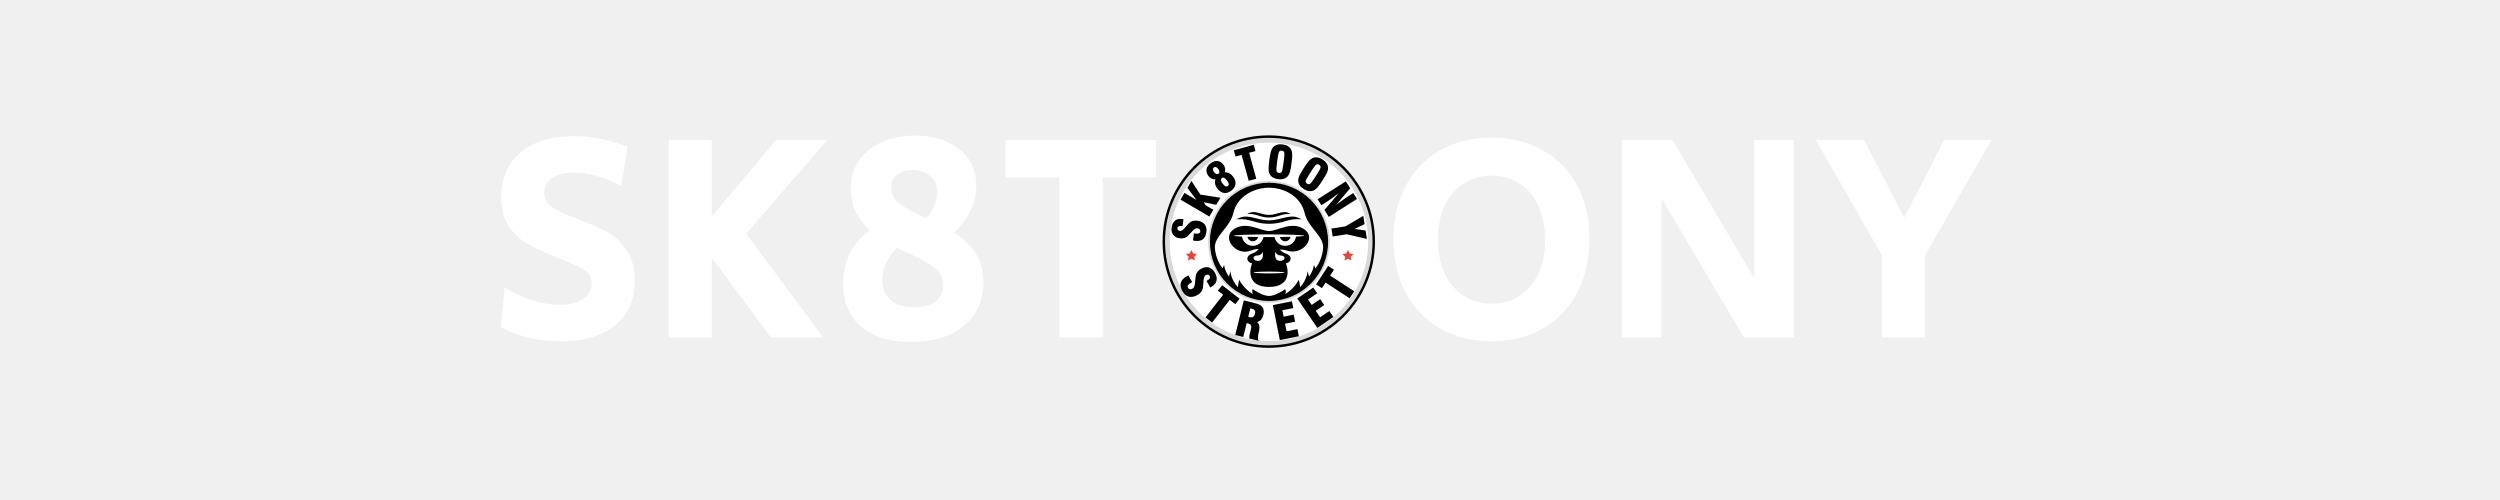
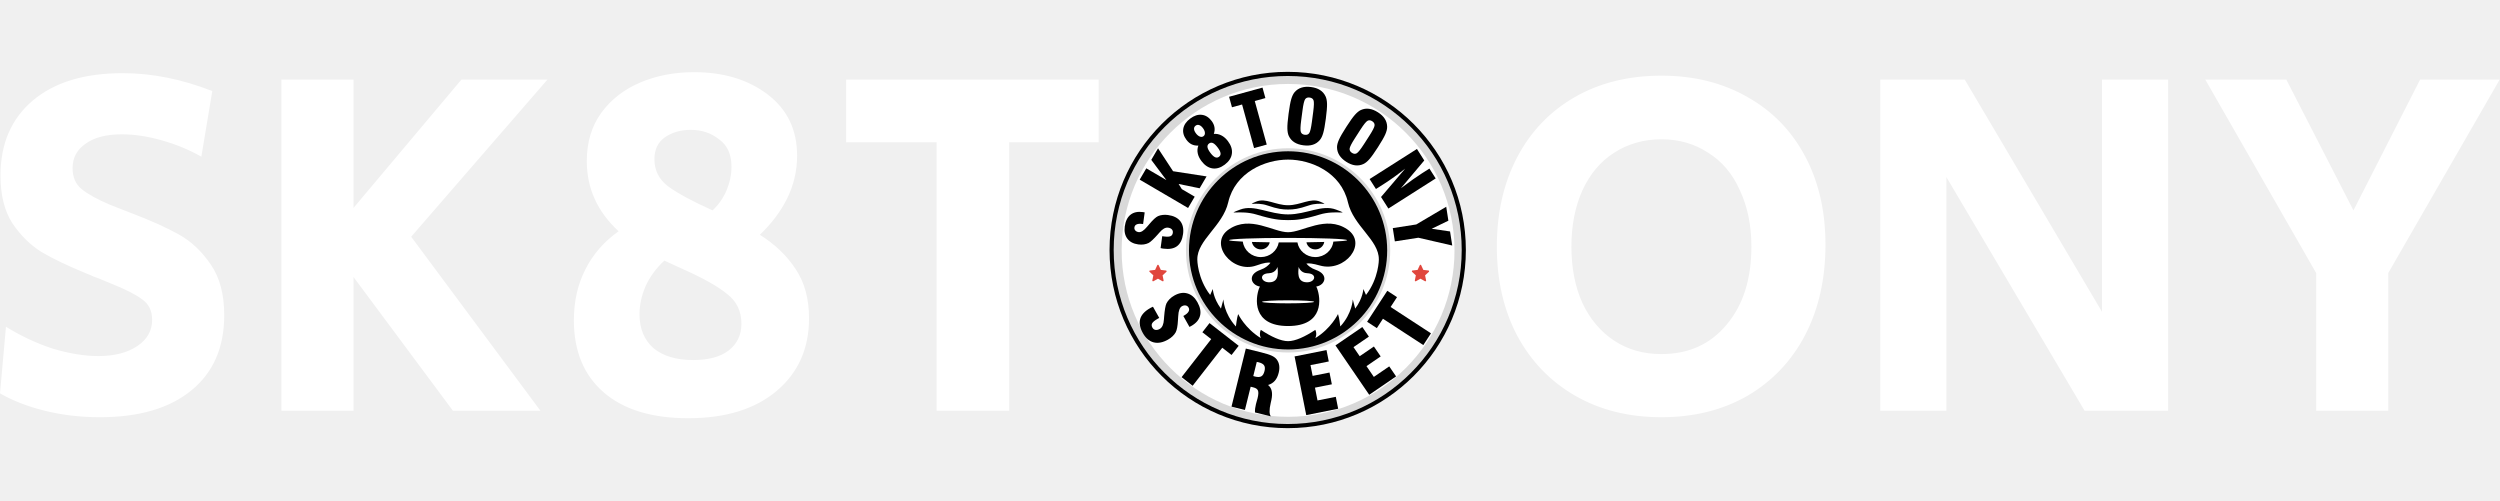
- <svg xmlns="http://www.w3.org/2000/svg" width="500" height="100" viewBox="0 0 3086 1012" fill="none">
-   <path d="M147.6 690.8C124.4 690.8 102.2 688.2 81 683C60.2 677.8 42.2 670.8 27 662L34.2 581.6C52.2 592.8 71 601.6 90.6 608C110.6 614 129 617 145.8 617C165 617 180.6 613 192.6 605C204.6 597 210.6 586.4 210.6 573.2C210.6 562.4 206.6 554.2 198.6 548.6C190.6 542.6 178 536.2 160.8 529.4L146.4 523.4C144.4 522.6 142.2 521.8 139.8 521C137.4 519.8 134.6 518.6 131.4 517.4C109 508.2 91 499.6 77.4 491.6C63.8 483.2 52 471.6 42 456.8C32.4 442 27.6 422.8 27.6 399.2C27.6 360.8 40.6 330.6 66.6 308.6C92.6 286.6 128.8 275.6 175.2 275.6C210.4 275.6 246.4 282.8 283.2 297.2L270 376.4C255.2 368 239.2 361.4 222 356.6C205.2 351.8 189.2 349.4 174 349.4C155.2 349.4 140.6 353.2 130.2 360.8C119.8 368 114.6 377.8 114.6 390.2C114.6 401 118.2 409.4 125.4 415.4C132.6 421.4 144.2 427.8 160.2 434.6L184.8 444.2C208 453 227.2 461.6 242.4 470C257.6 478.4 270.6 490.6 281.4 506.6C292.2 522.2 297.6 542.6 297.6 567.8C297.6 606.6 284.4 636.8 258 658.4C231.6 680 194.8 690.8 147.6 690.8ZM366.609 283.4H453.609V438.2L583.809 283.4H687.609L523.209 473L679.209 683H573.609L453.609 521.6V683H366.609V283.4ZM857.55 692C813.55 692 779.55 681.6 755.55 660.8C731.55 640 719.55 611 719.55 573.8C719.55 551 724.15 530.6 733.35 512.6C742.55 494.2 755.95 478.8 773.55 466.4C747.95 442.8 735.15 414.6 735.15 381.8C735.15 359 740.95 339.6 752.55 323.6C764.15 307.6 779.75 295.4 799.35 287C818.95 278.6 840.75 274.4 864.75 274.4C900.35 274.4 929.95 283.4 953.55 301.4C977.15 319.4 988.95 344 988.95 375.2C988.95 393.2 984.95 410.4 976.95 426.8C968.95 442.8 957.95 457.4 943.95 470.6C962.35 482.2 976.75 496 987.15 512C997.95 528 1003.35 547.8 1003.35 571.4C1003.35 607.8 990.35 637 964.35 659C938.35 681 902.75 692 857.55 692ZM886.95 441.2C894.15 434.4 899.75 426.4 903.75 417.2C907.75 407.6 909.75 398 909.75 388.4C909.75 373.6 904.75 362.6 894.75 355.4C885.15 347.8 873.75 344 860.55 344C848.55 344 838.15 347 829.35 353C820.95 359 816.75 367.8 816.75 379.4C816.75 393 822.35 404 833.55 412.4C845.15 420.8 862.95 430.4 886.95 441.2ZM863.55 621.8C881.95 621.8 896.15 618 906.15 610.4C916.55 602.4 921.75 591.6 921.75 578C921.75 562.8 915.95 550.8 904.35 542C893.15 532.8 875.35 522.8 850.95 512L828.75 501.8C818.75 511 811.15 521.4 805.95 533C801.15 544.2 798.75 555.4 798.75 566.6C798.75 583.8 804.35 597.4 815.55 607.4C827.15 617 843.15 621.8 863.55 621.8ZM1157.28 359H1048.08V283.4H1352.88V359H1244.88V683H1157.28V359ZM1578.46 690.8C1539.26 690.8 1504.66 682.2 1474.66 665C1444.66 647.8 1421.26 623.6 1404.46 592.4C1388.06 561.2 1379.86 525.4 1379.86 485C1379.86 444.2 1388.06 408.2 1404.46 377C1420.86 345.8 1444.06 321.6 1474.06 304.4C1504.06 287.2 1538.86 278.6 1578.46 278.6C1617.66 278.6 1652.26 287.2 1682.26 304.4C1712.26 321.2 1735.46 345 1751.86 375.8C1768.26 406.6 1776.46 442.2 1776.46 482.6C1776.46 523.8 1768.26 560.2 1751.86 591.8C1735.46 623 1712.26 647.4 1682.26 665C1652.26 682.2 1617.66 690.8 1578.46 690.8ZM1578.46 614.6C1611.26 614.6 1637.46 602.8 1657.06 579.2C1677.06 555.6 1687.06 524.2 1687.06 485C1687.06 459.4 1682.46 436.8 1673.26 417.2C1664.46 397.2 1651.66 382 1634.86 371.6C1618.46 360.8 1599.66 355.4 1578.46 355.4C1557.26 355.4 1538.26 360.8 1521.46 371.6C1505.06 382 1492.26 397.2 1483.06 417.2C1474.26 436.8 1469.86 459.4 1469.86 485C1469.86 510.6 1474.26 533.2 1483.06 552.8C1492.26 572.4 1505.06 587.6 1521.46 598.4C1537.86 609.2 1556.86 614.6 1578.46 614.6ZM2031.98 690.8C1992.78 690.8 1958.18 682.2 1928.18 665C1898.18 647.8 1874.78 623.6 1857.98 592.4C1841.58 561.2 1833.38 525.4 1833.38 485C1833.38 444.2 1841.58 408.2 1857.98 377C1874.38 345.8 1897.58 321.6 1927.58 304.4C1957.58 287.2 1992.38 278.6 2031.98 278.6C2071.18 278.6 2105.78 287.2 2135.78 304.4C2165.78 321.2 2188.98 345 2205.38 375.8C2221.78 406.6 2229.98 442.2 2229.98 482.6C2229.98 523.8 2221.78 560.2 2205.38 591.8C2188.98 623 2165.78 647.4 2135.78 665C2105.78 682.2 2071.18 690.8 2031.98 690.8ZM2031.98 614.6C2064.78 614.6 2090.98 602.8 2110.58 579.2C2130.58 555.6 2140.58 524.2 2140.58 485C2140.58 459.4 2135.98 436.8 2126.78 417.2C2117.98 397.2 2105.18 382 2088.38 371.6C2071.98 360.8 2053.18 355.4 2031.98 355.4C2010.78 355.4 1991.78 360.8 1974.98 371.6C1958.58 382 1945.78 397.2 1936.58 417.2C1927.78 436.8 1923.38 459.4 1923.38 485C1923.38 510.6 1927.78 533.2 1936.58 552.8C1945.78 572.4 1958.58 587.6 1974.98 598.4C1991.38 609.2 2010.38 614.6 2031.98 614.6ZM2296.1 283.4H2398.1L2563.7 563.6V283.4H2643.5V683H2542.7L2375.9 401V683H2296.1V283.4ZM2822.15 516.8L2688.35 283.4H2786.15L2867.15 441.2L2947.55 283.4H3043.55L2909.15 516.8V683H2822.15V516.8Z" fill="white" />
-   <ellipse cx="1581" cy="489" rx="212.261" ry="212.261" fill="#D9D9D9" />
-   <circle cx="1581" cy="489" r="212.5" stroke="black" stroke-width="5" />
-   <circle cx="1581.46" cy="489.457" r="200.849" fill="white" />
-   <path d="M1704.7 489.456C1704.7 557.525 1649.52 612.705 1581.46 612.705C1513.39 612.705 1458.21 557.525 1458.21 489.456C1458.21 421.388 1513.39 366.208 1581.46 366.208C1649.52 366.208 1704.7 421.388 1704.7 489.456Z" fill="#D9D9D9" />
-   <path d="M1696.05 489.456C1696.05 552.746 1644.75 604.053 1581.46 604.053C1518.17 604.053 1466.86 552.746 1466.86 489.456C1466.86 426.167 1518.17 374.86 1581.46 374.86C1644.75 374.86 1696.05 426.167 1696.05 489.456Z" stroke="black" stroke-width="10" />
-   <path d="M1427.61 486.716L1429.56 472.345L1431.52 472.611C1435.21 473.111 1437.87 473.028 1439.49 472.362C1441.12 471.696 1442.08 470.333 1442.36 468.271C1442.58 466.617 1442.19 465.233 1441.19 464.122C1440.16 463.006 1438.66 462.315 1436.68 462.047C1433.43 461.606 1429.99 463.519 1426.37 467.788C1425.74 468.471 1425.27 468.999 1424.96 469.37C1424.85 469.503 1424.66 469.728 1424.38 470.045C1419.28 475.77 1415.56 479.256 1413.2 480.503C1411.43 481.386 1409.48 481.979 1407.37 482.284C1405.26 482.589 1403 482.578 1400.59 482.251C1394.73 481.456 1390.36 479.133 1387.48 475.284C1384.6 471.434 1383.56 466.534 1384.37 460.583C1385.25 454.109 1387.56 449.396 1391.3 446.444C1395.05 443.464 1400.03 442.395 1406.24 443.238C1406.5 443.273 1406.86 443.337 1407.32 443.429C1407.78 443.521 1408.14 443.585 1408.4 443.62L1406.5 457.686L1405.67 457.573C1402.74 457.176 1400.45 457.339 1398.82 458.063C1397.18 458.758 1396.25 459.977 1396.01 461.718C1395.81 463.199 1396.19 464.462 1397.14 465.508C1398.06 466.55 1399.4 467.189 1401.14 467.425C1403.98 467.811 1407.35 465.666 1411.24 460.99C1411.97 460.143 1412.53 459.495 1412.92 459.045C1413.21 458.67 1413.65 458.153 1414.24 457.494C1418.47 452.48 1421.87 449.365 1424.46 448.149C1426.13 447.4 1427.99 446.913 1430.03 446.687C1432.04 446.428 1434.2 446.454 1436.49 446.765C1443.2 447.675 1448.13 450.118 1451.29 454.094C1454.44 458.07 1455.58 463.295 1454.7 469.769C1453.78 476.562 1451.36 481.437 1447.44 484.394C1443.5 487.318 1438.1 488.316 1431.25 487.386C1430.81 487.327 1430.36 487.266 1429.9 487.203C1429.41 487.107 1428.65 486.945 1427.61 486.716Z" fill="black" />
-   <path d="M1460.77 438.301L1402.38 404.094L1410.37 390.443L1434.6 404.637L1416.35 380.243L1424.52 366.289L1442.66 393.925L1483.09 400.193L1474.7 414.526L1449.38 409.32L1453.22 415.543L1468.77 424.65L1460.77 438.301Z" fill="black" />
-   <path d="M1470.29 348.282C1471.78 350.245 1473.35 351.532 1475.03 352.141C1476.7 352.75 1478.15 352.586 1479.39 351.65C1480.65 350.696 1481.22 349.332 1481.09 347.557C1480.98 345.765 1480.19 343.887 1478.71 341.923C1477.22 339.96 1475.71 338.735 1474.17 338.248C1472.63 337.721 1471.18 337.969 1469.83 338.994C1468.49 340 1467.87 341.315 1467.96 342.938C1468.03 344.537 1468.81 346.319 1470.29 348.282ZM1487.81 371.896C1489.8 374.537 1491.65 376.247 1493.34 377.026C1495.05 377.788 1496.63 377.621 1498.08 376.526C1499.58 375.395 1500.2 373.934 1499.95 372.142C1499.72 370.332 1498.57 368.06 1496.5 365.325C1494.35 362.474 1492.44 360.682 1490.79 359.95C1489.14 359.176 1487.56 359.355 1486.07 360.485C1484.55 361.633 1483.92 363.115 1484.2 364.931C1484.47 366.746 1485.67 369.068 1487.81 371.896ZM1473.2 362.993C1470.27 363.15 1467.62 362.677 1465.24 361.572C1462.87 360.426 1460.76 358.626 1458.9 356.172C1455.53 351.708 1454.22 347.207 1454.98 342.669C1455.76 338.113 1458.52 334.043 1463.27 330.457C1468.01 326.871 1472.67 325.334 1477.24 325.844C1481.84 326.337 1485.82 328.816 1489.2 333.28C1491.05 335.735 1492.19 338.268 1492.62 340.879C1493.06 343.45 1492.8 346.123 1491.85 348.898C1495.01 348.605 1498.03 349.203 1500.92 350.693C1503.82 352.141 1506.45 354.443 1508.84 357.599C1512.71 362.717 1514.31 367.771 1513.63 372.76C1512.98 377.731 1510.13 382.124 1505.08 385.94C1500.08 389.72 1495.1 391.244 1490.14 390.512C1485.19 389.739 1480.79 386.805 1476.93 381.709C1474.55 378.554 1473.04 375.395 1472.42 372.233C1471.77 369.048 1472.03 365.968 1473.2 362.993Z" fill="black" />
-   <path d="M1540.4 365.985L1525.94 313.402L1513.74 316.758L1510.25 304.089L1550.59 292.994L1554.07 305.663L1541.23 309.194L1555.7 361.777L1540.4 365.985Z" fill="black" />
-   <path d="M1610.19 334.398L1611.79 322.286C1612.76 314.85 1612.89 310.198 1612.16 308.329C1611.47 306.434 1609.88 305.325 1607.41 304.999C1605 304.682 1603.21 305.362 1602.05 307.04C1600.88 308.719 1599.81 313.232 1598.85 320.581L1597.25 332.693C1596.29 339.954 1596.16 344.576 1596.84 346.557C1597.53 348.51 1599.11 349.648 1601.58 349.974C1604.02 350.295 1605.82 349.617 1606.99 347.938C1608.15 346.26 1609.22 341.746 1610.19 334.398ZM1582.06 324.53C1583.12 316.456 1584.19 310.597 1585.26 306.956C1586.33 303.315 1587.67 300.537 1589.28 298.621C1591.59 295.911 1594.39 294.049 1597.69 293.035C1600.99 291.993 1604.81 291.758 1609.17 292.332C1613.56 292.91 1617.18 294.126 1620.04 295.98C1622.93 297.809 1625.14 300.331 1626.67 303.546C1627.78 305.85 1628.38 308.9 1628.47 312.694C1628.57 316.489 1628.08 322.409 1627.02 330.454C1625.96 338.471 1624.9 344.314 1623.82 347.985C1622.75 351.626 1621.38 354.415 1619.71 356.352C1617.43 359.037 1614.65 360.901 1611.35 361.943C1608.08 362.99 1604.26 363.226 1599.91 362.652C1595.55 362.078 1591.91 360.86 1589 358.999C1586.08 357.137 1583.86 354.613 1582.33 351.427C1581.27 349.159 1580.69 346.128 1580.6 342.334C1580.51 338.54 1580.99 332.605 1582.06 324.53Z" fill="black" />
-   <path d="M1672.97 361.363L1679.57 351.08C1683.62 344.767 1685.71 340.609 1685.84 338.608C1686.02 336.597 1685.06 334.92 1682.96 333.575C1680.92 332.263 1679.01 332.117 1677.24 333.14C1675.47 334.163 1672.58 337.794 1668.58 344.033L1661.99 354.316C1658.03 360.481 1655.94 364.606 1655.72 366.69C1655.51 368.75 1656.46 370.452 1658.55 371.796C1660.62 373.125 1662.54 373.278 1664.31 372.255C1666.08 371.232 1668.97 367.602 1672.97 361.363ZM1651.71 340.467C1656.11 333.611 1659.56 328.763 1662.08 325.923C1664.6 323.083 1666.99 321.139 1669.27 320.091C1672.51 318.62 1675.84 318.126 1679.25 318.611C1682.68 319.07 1686.24 320.486 1689.94 322.859C1693.67 325.247 1696.43 327.888 1698.23 330.782C1700.06 333.667 1700.99 336.889 1701.01 340.449C1701.03 343.008 1700.28 346.024 1698.75 349.497C1697.22 352.97 1694.26 358.122 1689.88 364.952C1685.52 371.759 1682.07 376.594 1679.53 379.459C1677.02 382.299 1674.59 384.239 1672.25 385.28C1669.05 386.743 1665.73 387.244 1662.3 386.785C1658.9 386.341 1655.35 384.933 1651.65 382.56C1647.95 380.188 1645.18 377.539 1643.33 374.613C1641.48 371.688 1640.54 368.458 1640.51 364.923C1640.52 362.42 1641.28 359.432 1642.82 355.959C1644.35 352.486 1647.31 347.322 1651.71 340.467Z" fill="black" />
-   <path d="M1679.85 403.377L1736.95 367.048L1745.79 380.951L1717.62 414.448C1723.27 410.229 1728.18 406.64 1732.34 403.681C1736.51 400.747 1740.08 398.336 1743.05 396.449L1752.02 390.74L1759.59 402.641L1702.5 438.971L1693.63 425.03L1722.82 390.775C1718.42 394.273 1714.07 397.561 1709.78 400.639C1705.52 403.726 1701.31 406.599 1697.13 409.257L1687.49 415.39L1679.85 403.377Z" fill="black" />
-   <path d="M1707.81 462.573L1736.17 458.17L1772.3 436.818L1774.91 453.624L1754.76 463.377L1776.92 466.608L1779.56 483.587L1738.66 474.194L1710.3 478.597L1707.81 462.573Z" fill="black" />
-   <path d="M1693.75 489C1693.75 551.27 1643.27 601.749 1581 601.749C1518.73 601.749 1468.25 551.27 1468.25 489C1468.25 426.73 1518.73 376.25 1581 376.25C1643.27 376.25 1693.75 426.73 1693.75 489Z" fill="black" />
-   <path d="M1418.4 557.458L1425.97 570.947L1424.13 571.979C1420.67 573.922 1418.46 575.7 1417.5 577.313C1416.54 578.925 1416.61 580.699 1417.69 582.634C1418.56 584.187 1419.78 585.115 1421.35 585.418C1422.95 585.706 1424.67 585.329 1426.52 584.289C1429.57 582.576 1431.27 578.738 1431.62 572.775C1431.71 571.791 1431.77 571.04 1431.8 570.521C1431.81 570.339 1431.83 570.023 1431.86 569.573C1432.52 561.427 1433.45 556.065 1434.66 553.489C1435.61 551.597 1436.88 549.843 1438.48 548.228C1440.08 546.612 1442.01 545.169 1444.28 543.9C1449.78 540.81 1454.99 539.98 1459.92 541.409C1464.84 542.838 1468.87 546.346 1472.01 551.933C1475.42 558.009 1476.48 563.506 1475.19 568.423C1473.91 573.367 1470.36 577.476 1464.53 580.749C1464.28 580.887 1463.94 581.064 1463.48 581.282C1463.03 581.499 1462.68 581.677 1462.44 581.814L1455.03 568.611L1455.81 568.176C1458.56 566.631 1460.4 565.025 1461.32 563.357C1462.27 561.717 1462.28 560.079 1461.36 558.444C1460.58 557.055 1459.45 556.22 1457.97 555.941C1456.51 555.647 1454.97 555.959 1453.33 556.877C1450.66 558.376 1449.17 562.365 1448.87 568.843C1448.79 570.037 1448.73 570.949 1448.69 571.58C1448.68 572.084 1448.64 572.807 1448.56 573.748C1448.18 580.734 1447.28 585.576 1445.85 588.275C1444.91 589.985 1443.65 591.591 1442.05 593.095C1440.5 594.61 1438.65 595.972 1436.5 597.18C1430.21 600.714 1424.44 601.801 1419.19 600.443C1413.95 599.085 1409.63 595.368 1406.22 589.291C1402.64 582.914 1401.57 577.208 1403 572.172C1404.48 567.148 1408.44 562.831 1414.87 559.222C1415.28 558.992 1415.7 558.755 1416.14 558.51C1416.62 558.277 1417.37 557.927 1418.4 557.458Z" fill="black" />
-   <path d="M1452.93 642.445L1488.67 596.551L1478.02 588.255L1486.64 577.198L1521.84 604.619L1513.23 615.677L1502.02 606.949L1466.28 652.843L1452.93 642.445Z" fill="black" />
-   <path d="M1539.46 641.114C1539.73 641.182 1540.08 641.283 1540.5 641.418C1540.94 641.561 1541.27 641.658 1541.49 641.711C1544.89 642.549 1547.45 642.457 1549.18 641.436C1550.95 640.423 1552.23 638.293 1553.03 635.046C1553.77 632.043 1553.58 629.743 1552.46 628.147C1551.38 626.529 1549.14 625.3 1545.74 624.462C1545.53 624.41 1545.19 624.343 1544.73 624.261C1544.3 624.186 1543.94 624.115 1543.67 624.048L1539.46 641.114ZM1513.17 678.032L1530.46 607.945L1548.89 612.492C1554.93 613.982 1559.24 615.351 1561.83 616.601C1564.42 617.821 1566.4 619.323 1567.76 621.108C1569.36 623.24 1570.35 625.624 1570.73 628.261C1571.14 630.905 1570.94 633.88 1570.12 637.187C1569.13 641.222 1567.58 644.43 1565.48 646.808C1563.41 649.195 1560.67 650.901 1557.27 651.927C1561.78 655.422 1563.13 661.406 1561.33 669.878C1561.3 669.999 1561.29 670.075 1561.28 670.105C1561.09 670.992 1560.81 672.274 1560.43 673.95C1558.6 681.869 1558.69 687.136 1560.68 689.752L1541.52 685.026C1541.46 683.465 1541.51 681.869 1541.69 680.239C1541.9 678.586 1542.23 676.85 1542.68 675.029C1542.96 673.907 1543.32 672.564 1543.77 671.001C1544.23 669.408 1544.52 668.369 1544.64 667.883C1545.69 663.605 1545.86 660.539 1545.12 658.684C1544.39 656.83 1542.57 655.543 1539.65 654.825L1536.28 653.994L1529.37 682.029L1513.17 678.032Z" fill="black" />
-   <path d="M1603.37 688.232L1589.3 617.428L1627.83 609.773L1630.56 623.52L1608.49 627.905L1611.08 640.916L1631.44 636.87L1634.27 651.076L1613.9 655.123L1616.97 670.571L1639.04 666.187L1641.9 680.577L1603.37 688.232Z" fill="black" />
-   <path d="M1679.37 663.729L1638.63 604.135L1671.06 581.967L1678.97 593.538L1660.4 606.235L1667.88 617.187L1685.02 605.468L1693.2 617.425L1676.06 629.144L1684.94 642.146L1703.52 629.448L1711.8 641.561L1679.37 663.729Z" fill="black" />
-   <path d="M1744.67 603.727L1695.94 571.961L1688.57 583.27L1676.82 575.617L1701.19 538.233L1712.93 545.886L1705.18 557.785L1753.91 589.55L1744.67 603.727Z" fill="black" />
-   <path d="M1690.97 500.412C1691.28 476.997 1660.3 460.165 1653.69 431.462C1645.36 395.255 1609.24 379.902 1581.46 379.902C1553.67 379.902 1517.56 395.255 1509.22 431.462C1502.61 460.165 1471.63 476.997 1471.94 500.412L1471.9 500.408C1471.9 500.408 1471.9 523.185 1487.43 543.24L1490.62 536.061C1490.62 536.061 1491.08 547.14 1500.44 559.714L1503.41 548.641C1503.41 548.641 1503.86 565.41 1518.47 581.281C1518.47 581.281 1519.71 570.26 1521.21 566.301C1521.21 566.301 1529.43 583.669 1548.59 595.355C1548.59 595.355 1546.08 590.685 1548.55 585.357C1560.99 593.577 1572.68 599.011 1581.46 599.011C1590.23 599.011 1601.92 593.577 1614.36 585.36C1616.83 590.688 1614.32 595.359 1614.32 595.359C1633.49 583.673 1641.7 566.305 1641.7 566.305C1643.2 570.264 1644.46 581.285 1644.46 581.285C1659.06 565.41 1659.51 548.645 1659.51 548.645L1662.48 559.717C1671.84 547.148 1672.29 536.064 1672.29 536.064L1675.49 543.244C1691.01 523.185 1691.01 500.408 1691.01 500.408L1690.97 500.412ZM1542.89 430.63C1554.27 425.74 1566.33 434.979 1581.46 434.979C1596.59 434.979 1608.64 425.74 1620.03 430.63C1632.73 436.085 1620.03 430.63 1606.84 435.129C1593.66 439.628 1588.15 440.164 1581.46 440.164C1574.78 440.164 1569.26 439.631 1556.08 435.129C1542.9 430.626 1530.2 436.085 1542.89 430.63ZM1523.59 440.234C1540.67 433.73 1558.76 446.04 1581.46 446.04C1604.16 446.04 1622.24 433.73 1639.32 440.234C1658.36 447.494 1639.32 440.234 1619.54 446.234C1599.77 452.234 1591.48 452.935 1581.46 452.935C1571.44 452.935 1563.15 452.234 1543.37 446.234C1523.59 440.234 1504.56 447.497 1523.59 440.234ZM1619.8 507.712C1611.38 505.302 1606.3 504.717 1603.52 505.389C1605.86 508.143 1609.24 510.98 1614.91 512.963C1630.93 518.569 1626.2 531.478 1615.44 533.106C1615.81 533.804 1616.13 534.48 1616.38 535.1C1620.9 546.779 1625.28 580.755 1581.46 580.755C1537.63 580.755 1542.01 546.779 1546.53 535.1C1546.77 534.483 1547.1 533.811 1547.46 533.106C1536.72 531.47 1532 518.569 1548.01 512.963C1554.3 510.757 1557.79 507.504 1560.16 504.484C1557.57 503.629 1552.35 504.407 1543.11 507.712C1514.15 518.076 1484.57 481.017 1510.25 463.901C1535.92 446.781 1563.65 467.553 1581.45 467.553C1599.25 467.553 1626.99 446.781 1652.66 463.901C1678.34 481.017 1650 516.378 1619.8 507.712Z" fill="white" />
-   <path d="M1559.18 527.972C1571.2 527.559 1569.14 515.059 1568.69 509.362C1568.69 509.362 1566.77 516.75 1558.33 517.038C1545.68 517.48 1548.59 528.352 1559.18 527.972ZM1594.22 509.362C1593.77 515.059 1591.71 527.556 1603.73 527.972C1614.32 528.352 1617.24 517.48 1604.58 517.038C1596.15 516.754 1594.22 509.362 1594.22 509.362Z" fill="white" />
-   <path d="M1581.46 553.367C1598.84 553.367 1612.93 552.549 1612.93 551.541C1612.93 550.532 1598.84 549.715 1581.46 549.715C1564.07 549.715 1549.98 550.532 1549.98 551.541C1549.98 552.549 1564.07 553.367 1581.46 553.367Z" fill="white" />
-   <path d="M1581.46 474.4C1542.13 474.4 1510.25 475.623 1510.25 477.124C1510.25 477.796 1516.5 478.41 1526.85 478.881C1528.14 489.387 1537.37 497.552 1548.59 497.552C1559.47 497.552 1568.48 489.869 1570.19 479.826C1577.7 479.879 1585.22 479.879 1592.73 479.826C1594.44 489.869 1603.45 497.552 1614.32 497.552C1625.54 497.552 1634.78 489.383 1636.07 478.881C1646.42 478.406 1652.67 477.792 1652.67 477.124C1652.67 475.623 1620.78 474.4 1581.46 474.4ZM1548.59 488.284C1543.11 488.284 1538.61 484.38 1537.8 479.286C1544.2 479.48 1551.45 479.633 1559.33 479.728C1558.35 484.607 1553.92 488.284 1548.59 488.284ZM1614.32 488.284C1608.99 488.284 1604.56 484.607 1603.58 479.728C1611.46 479.633 1618.71 479.48 1625.11 479.286C1624.3 484.377 1619.81 488.284 1614.32 488.284Z" fill="white" />
-   <g clip-path="url(#clip0_116_75)">
-     <path fill-rule="evenodd" clip-rule="evenodd" d="M1742.05 507.333C1741.98 507.175 1741.86 507.041 1741.71 506.947C1741.57 506.853 1741.4 506.803 1741.22 506.803C1741.05 506.803 1740.88 506.853 1740.73 506.947C1740.58 507.041 1740.47 507.175 1740.39 507.333L1737.77 513.012L1731.56 513.748C1731.39 513.769 1731.23 513.839 1731.09 513.949C1730.96 514.06 1730.86 514.207 1730.8 514.373C1730.75 514.539 1730.74 514.716 1730.79 514.885C1730.83 515.054 1730.92 515.207 1731.05 515.325L1735.64 519.57L1734.42 525.705C1734.39 525.876 1734.41 526.054 1734.47 526.216C1734.53 526.378 1734.64 526.519 1734.78 526.621C1734.93 526.724 1735.09 526.784 1735.27 526.794C1735.44 526.804 1735.61 526.765 1735.77 526.68L1741.22 523.625L1746.68 526.68C1746.83 526.765 1747.01 526.805 1747.18 526.795C1747.35 526.785 1747.52 526.725 1747.66 526.622C1747.8 526.519 1747.91 526.378 1747.98 526.216C1748.04 526.053 1748.06 525.876 1748.02 525.705L1746.8 519.571L1751.39 515.325C1751.52 515.207 1751.61 515.054 1751.66 514.885C1751.7 514.716 1751.7 514.539 1751.64 514.373C1751.59 514.207 1751.49 514.06 1751.35 513.949C1751.22 513.839 1751.05 513.769 1750.88 513.748L1744.67 513.011L1742.05 507.333Z" fill="#E0463D" />
+ <svg xmlns="http://www.w3.org/2000/svg" width="300" height="60" viewBox="0 0 3017 430" fill="none">
+   <path d="M120.6 416.8C97.4 416.8 75.2 414.2 54 409C33.2 403.8 15.2 396.8 0 388L7.2 307.6C25.2 318.8 44 327.6 63.6 334C83.6 340 102 343 118.8 343C138 343 153.6 339 165.6 331C177.6 323 183.6 312.4 183.6 299.2C183.6 288.4 179.6 280.2 171.6 274.6C163.6 268.6 151 262.2 133.8 255.4L119.4 249.4C117.4 248.6 115.2 247.8 112.8 247C110.4 245.8 107.6 244.6 104.4 243.4C82 234.2 64 225.6 50.4 217.6C36.8 209.2 25 197.6 15 182.8C5.4 168 0.6 148.8 0.6 125.2C0.6 86.8 13.6 56.6 39.6 34.6C65.6 12.6 101.8 1.6 148.2 1.6C183.4 1.6 219.4 8.8 256.2 23.2L243 102.4C228.2 94 212.2 87.4 195 82.6C178.2 77.8 162.2 75.4 147 75.4C128.2 75.4 113.6 79.2 103.2 86.8C92.8 94 87.6 103.8 87.6 116.2C87.6 127 91.2 135.4 98.4 141.4C105.6 147.4 117.2 153.8 133.2 160.6L157.8 170.2C181 179 200.2 187.6 215.4 196C230.6 204.4 243.6 216.6 254.4 232.6C265.2 248.2 270.6 268.6 270.6 293.8C270.6 332.6 257.4 362.8 231 384.4C204.6 406 167.8 416.8 120.6 416.8ZM339.609 9.4H426.609V164.2L556.809 9.4H660.609L496.209 199L652.209 409H546.609L426.609 247.6V409H339.609V9.4ZM830.55 418C786.55 418 752.55 407.6 728.55 386.8C704.55 366 692.55 337 692.55 299.8C692.55 277 697.15 256.6 706.35 238.6C715.55 220.2 728.95 204.8 746.55 192.4C720.95 168.8 708.15 140.6 708.15 107.8C708.15 85 713.95 65.6 725.55 49.6C737.15 33.6 752.75 21.4 772.35 13C791.95 4.6 813.75 0.4 837.75 0.4C873.35 0.4 902.95 9.4 926.55 27.4C950.15 45.4 961.95 70 961.95 101.2C961.95 119.2 957.95 136.4 949.95 152.8C941.95 168.8 930.95 183.4 916.95 196.6C935.35 208.2 949.75 222 960.15 238C970.95 254 976.35 273.8 976.35 297.4C976.35 333.8 963.35 363 937.35 385C911.35 407 875.75 418 830.55 418ZM859.95 167.2C867.15 160.4 872.75 152.4 876.75 143.2C880.75 133.6 882.75 124 882.75 114.4C882.75 99.6 877.75 88.6 867.75 81.4C858.15 73.8 846.75 70 833.55 70C821.55 70 811.15 73 802.35 79C793.95 85 789.75 93.8 789.75 105.4C789.75 119 795.35 130 806.55 138.4C818.15 146.8 835.95 156.4 859.95 167.2ZM836.55 347.8C854.95 347.8 869.15 344 879.15 336.4C889.55 328.4 894.75 317.6 894.75 304C894.75 288.8 888.95 276.8 877.35 268C866.15 258.8 848.35 248.8 823.95 238L801.75 227.8C791.75 237 784.15 247.4 778.95 259C774.15 270.2 771.75 281.4 771.75 292.6C771.75 309.8 777.35 323.4 788.55 333.4C800.15 343 816.15 347.8 836.55 347.8ZM1130.28 85H1021.08V9.4H1325.88V85H1217.88V409H1130.28V85ZM1551.46 416.8C1512.26 416.8 1477.66 408.2 1447.66 391C1417.66 373.8 1394.26 349.6 1377.46 318.4C1361.06 287.2 1352.86 251.4 1352.86 211C1352.86 170.2 1361.06 134.2 1377.46 103C1393.86 71.8 1417.06 47.6 1447.06 30.4C1477.06 13.2 1511.86 4.6 1551.46 4.6C1590.66 4.6 1625.26 13.2 1655.26 30.4C1685.26 47.2 1708.46 71 1724.86 101.8C1741.26 132.6 1749.46 168.2 1749.46 208.6C1749.46 249.8 1741.26 286.2 1724.86 317.8C1708.46 349 1685.26 373.4 1655.26 391C1625.26 408.2 1590.66 416.8 1551.46 416.8ZM1551.46 340.6C1584.26 340.6 1610.46 328.8 1630.06 305.2C1650.06 281.6 1660.06 250.2 1660.06 211C1660.06 185.4 1655.46 162.8 1646.26 143.2C1637.46 123.2 1624.66 108 1607.86 97.6C1591.46 86.8 1572.66 81.4 1551.46 81.4C1530.26 81.4 1511.26 86.8 1494.46 97.6C1478.06 108 1465.26 123.2 1456.06 143.2C1447.26 162.8 1442.86 185.4 1442.86 211C1442.86 236.6 1447.26 259.2 1456.06 278.8C1465.26 298.4 1478.06 313.6 1494.46 324.4C1510.86 335.2 1529.86 340.6 1551.46 340.6ZM2004.98 416.8C1965.78 416.8 1931.18 408.2 1901.18 391C1871.18 373.8 1847.78 349.6 1830.98 318.4C1814.58 287.2 1806.38 251.4 1806.38 211C1806.38 170.2 1814.58 134.2 1830.98 103C1847.38 71.8 1870.58 47.6 1900.58 30.4C1930.58 13.2 1965.38 4.6 2004.98 4.6C2044.18 4.6 2078.78 13.2 2108.78 30.4C2138.78 47.2 2161.98 71 2178.38 101.8C2194.78 132.6 2202.98 168.2 2202.98 208.6C2202.98 249.8 2194.78 286.2 2178.38 317.8C2161.98 349 2138.78 373.4 2108.78 391C2078.78 408.2 2044.18 416.8 2004.98 416.8ZM2004.98 340.6C2037.78 340.6 2063.98 328.8 2083.58 305.2C2103.58 281.6 2113.58 250.2 2113.58 211C2113.58 185.4 2108.98 162.8 2099.78 143.2C2090.98 123.2 2078.18 108 2061.38 97.6C2044.98 86.8 2026.18 81.4 2004.98 81.4C1983.78 81.4 1964.78 86.8 1947.98 97.6C1931.58 108 1918.78 123.2 1909.58 143.2C1900.78 162.8 1896.38 185.4 1896.38 211C1896.38 236.6 1900.78 259.2 1909.58 278.8C1918.78 298.4 1931.58 313.6 1947.98 324.4C1964.38 335.2 1983.38 340.6 2004.98 340.6ZM2269.1 9.4H2371.1L2536.7 289.6V9.4H2616.5V409H2515.7L2348.9 127V409H2269.1V9.4ZM2795.15 242.8L2661.35 9.4H2759.15L2840.15 167.2L2920.55 9.4H3016.55L2882.15 242.8V409H2795.15V242.8Z" fill="white" />
+   <path d="M1554 427.261C1671.23 427.261 1766.26 332.229 1766.26 215C1766.26 97.772 1671.23 2.739 1554 2.739C1436.77 2.739 1341.74 97.772 1341.74 215C1341.74 332.229 1436.77 427.261 1554 427.261Z" fill="#D9D9D9" />
+   <path d="M1554 427.5C1671.36 427.5 1766.5 332.361 1766.5 215C1766.5 97.639 1671.36 2.5 1554 2.5C1436.64 2.5 1341.5 97.639 1341.5 215C1341.5 332.361 1436.64 427.5 1554 427.5Z" stroke="black" stroke-width="5" />
+   <path d="M1554.46 416.306C1665.39 416.306 1755.31 326.383 1755.31 215.457C1755.31 104.531 1665.39 14.608 1554.46 14.608C1443.53 14.608 1353.61 104.531 1353.61 215.457C1353.61 326.383 1443.53 416.306 1554.46 416.306Z" fill="white" />
+   <path d="M1677.7 215.456C1677.7 283.525 1622.52 338.705 1554.46 338.705C1486.39 338.705 1431.21 283.525 1431.21 215.456C1431.21 147.388 1486.39 92.208 1554.46 92.208C1622.52 92.208 1677.7 147.388 1677.7 215.456Z" fill="#D9D9D9" />
+   <path d="M1669.05 215.456C1669.05 278.746 1617.75 330.053 1554.46 330.053C1491.17 330.053 1439.86 278.746 1439.86 215.456C1439.86 152.167 1491.17 100.86 1554.46 100.86C1617.75 100.86 1669.05 152.167 1669.05 215.456Z" stroke="black" stroke-width="10" />
+   <path d="M1400.61 212.716L1402.56 198.346L1404.52 198.612C1408.21 199.112 1410.87 199.029 1412.5 198.363C1414.12 197.696 1415.08 196.333 1415.36 194.272C1415.58 192.617 1415.19 191.234 1414.19 190.122C1413.16 189.006 1411.66 188.315 1409.68 188.047C1406.43 187.606 1402.99 189.519 1399.37 193.788C1398.74 194.472 1398.27 194.999 1397.96 195.37C1397.85 195.504 1397.66 195.729 1397.38 196.045C1392.28 201.77 1388.56 205.256 1386.2 206.503C1384.43 207.386 1382.48 207.98 1380.37 208.285C1378.26 208.59 1376 208.579 1373.59 208.252C1367.73 207.456 1363.36 205.134 1360.48 201.284C1357.6 197.435 1356.56 192.534 1357.37 186.583C1358.25 180.109 1360.56 175.396 1364.3 172.445C1368.05 169.464 1373.03 168.395 1379.24 169.238C1379.5 169.273 1379.86 169.337 1380.32 169.429C1380.78 169.521 1381.14 169.585 1381.4 169.62L1379.5 183.686L1378.67 183.574C1375.74 183.176 1373.45 183.339 1371.82 184.063C1370.18 184.758 1369.25 185.977 1369.01 187.719C1368.81 189.199 1369.19 190.462 1370.14 191.508C1371.06 192.55 1372.4 193.189 1374.14 193.425C1376.98 193.811 1380.35 191.666 1384.24 186.99C1384.97 186.144 1385.53 185.495 1385.92 185.045C1386.21 184.67 1386.65 184.153 1387.24 183.494C1391.47 178.48 1394.87 175.365 1397.46 174.15C1399.13 173.4 1400.99 172.913 1403.03 172.687C1405.04 172.428 1407.2 172.455 1409.49 172.766C1416.2 173.675 1421.13 176.118 1424.29 180.094C1427.44 184.07 1428.58 189.295 1427.7 195.769C1426.78 202.562 1424.36 207.438 1420.44 210.395C1416.5 213.319 1411.1 214.316 1404.25 213.386C1403.81 213.327 1403.36 213.266 1402.9 213.203C1402.41 213.107 1401.65 212.945 1400.61 212.716Z" fill="black" />
+   <path d="M1433.77 164.301L1375.38 130.094L1383.37 116.443L1407.6 130.637L1389.35 106.243L1397.52 92.289L1415.66 119.925L1456.09 126.193L1447.7 140.526L1422.38 135.32L1426.22 141.543L1441.77 150.65L1433.77 164.301Z" fill="black" />
+   <path d="M1443.29 74.282C1444.78 76.245 1446.35 77.531 1448.03 78.141C1449.7 78.75 1451.15 78.586 1452.39 77.65C1453.65 76.696 1454.22 75.332 1454.09 73.557C1453.98 71.764 1453.19 69.886 1451.71 67.923C1450.22 65.96 1448.71 64.735 1447.17 64.248C1445.63 63.72 1444.18 63.969 1442.83 64.993C1441.5 66 1440.87 67.315 1440.96 68.938C1441.03 70.537 1441.81 72.318 1443.29 74.282ZM1460.81 97.896C1462.8 100.537 1464.65 102.247 1466.34 103.026C1468.05 103.787 1469.63 103.621 1471.08 102.525C1472.58 101.395 1473.2 99.934 1472.95 98.142C1472.72 96.332 1471.57 94.06 1469.5 91.325C1467.35 88.474 1465.44 86.682 1463.79 85.949C1462.14 85.176 1460.56 85.355 1459.07 86.485C1457.55 87.633 1456.93 89.115 1457.2 90.93C1457.47 92.746 1458.67 95.068 1460.81 97.896ZM1446.2 88.993C1443.27 89.15 1440.62 88.676 1438.24 87.572C1435.87 86.426 1433.76 84.626 1431.9 82.172C1428.53 77.708 1427.22 73.206 1427.98 68.669C1428.76 64.113 1431.52 60.042 1436.27 56.457C1441.01 52.871 1445.67 51.333 1450.24 51.844C1454.84 52.337 1458.82 54.816 1462.2 59.28C1464.05 61.734 1465.19 64.267 1465.62 66.879C1466.06 69.45 1465.8 72.123 1464.85 74.898C1468.01 74.605 1471.03 75.203 1473.92 76.693C1476.82 78.141 1479.46 80.443 1481.84 83.598C1485.71 88.717 1487.31 93.771 1486.63 98.76C1485.98 103.731 1483.13 108.124 1478.08 111.939C1473.08 115.719 1468.1 117.243 1463.14 116.511C1458.19 115.739 1453.79 112.804 1449.94 107.709C1447.55 104.554 1446.04 101.395 1445.42 98.233C1444.77 95.048 1445.03 91.968 1446.2 88.993Z" fill="black" />
+   <path d="M1513.4 91.985L1498.94 39.402L1486.74 42.759L1483.25 30.089L1523.59 18.994L1527.07 31.663L1514.24 35.194L1528.7 87.777L1513.4 91.985Z" fill="black" />
+   <path d="M1583.19 60.398L1584.79 48.286C1585.76 40.85 1585.89 36.198 1585.16 34.329C1584.47 32.434 1582.88 31.325 1580.41 30.999C1578 30.682 1576.21 31.362 1575.05 33.04C1573.88 34.719 1572.81 39.232 1571.85 46.581L1570.25 58.693C1569.29 65.954 1569.16 70.576 1569.84 72.557C1570.53 74.51 1572.11 75.648 1574.58 75.974C1577.02 76.295 1578.82 75.617 1579.99 73.938C1581.15 72.26 1582.22 67.746 1583.19 60.398ZM1555.06 50.53C1556.12 42.456 1557.19 36.597 1558.26 32.956C1559.33 29.315 1560.67 26.537 1562.28 24.621C1564.59 21.911 1567.39 20.049 1570.69 19.035C1573.99 17.993 1577.81 17.758 1582.17 18.332C1586.56 18.91 1590.18 20.126 1593.04 21.98C1595.93 23.809 1598.14 26.331 1599.67 29.546C1600.78 31.85 1601.38 34.9 1601.47 38.694C1601.57 42.489 1601.08 48.409 1600.02 56.454C1598.96 64.471 1597.9 70.314 1596.82 73.985C1595.75 77.626 1594.38 80.415 1592.71 82.352C1590.43 85.037 1587.65 86.901 1584.35 87.943C1581.08 88.99 1577.26 89.226 1572.91 88.652C1568.55 88.078 1564.91 86.86 1562 84.999C1559.08 83.137 1556.86 80.613 1555.33 77.427C1554.27 75.159 1553.69 72.128 1553.6 68.334C1553.51 64.54 1553.99 58.605 1555.06 50.53Z" fill="black" />
+   <path d="M1645.97 87.363L1652.57 77.08C1656.62 70.767 1658.71 66.609 1658.84 64.608C1659.02 62.597 1658.06 60.92 1655.96 59.575C1653.92 58.263 1652.01 58.117 1650.24 59.14C1648.47 60.163 1645.58 63.794 1641.58 70.033L1634.99 80.316C1631.03 86.481 1628.94 90.606 1628.72 92.69C1628.51 94.75 1629.46 96.452 1631.55 97.796C1633.62 99.125 1635.54 99.278 1637.31 98.255C1639.08 97.232 1641.97 93.602 1645.97 87.363ZM1624.71 66.467C1629.11 59.611 1632.56 54.763 1635.08 51.923C1637.6 49.083 1639.99 47.139 1642.27 46.091C1645.51 44.62 1648.84 44.126 1652.25 44.611C1655.68 45.07 1659.24 46.486 1662.94 48.859C1666.67 51.247 1669.43 53.888 1671.23 56.782C1673.06 59.667 1673.99 62.889 1674.01 66.449C1674.03 69.008 1673.28 72.024 1671.75 75.497C1670.22 78.97 1667.26 84.122 1662.88 90.952C1658.52 97.759 1655.07 102.594 1652.53 105.459C1650.02 108.299 1647.59 110.239 1645.25 111.28C1642.05 112.743 1638.73 113.244 1635.3 112.785C1631.9 112.341 1628.35 110.933 1624.65 108.56C1620.95 106.188 1618.18 103.539 1616.33 100.613C1614.48 97.688 1613.54 94.458 1613.51 90.923C1613.52 88.42 1614.28 85.432 1615.82 81.959C1617.35 78.486 1620.31 73.322 1624.71 66.467Z" fill="black" />
+   <path d="M1652.85 129.377L1709.95 93.048L1718.79 106.951L1690.62 140.448C1696.27 136.229 1701.18 132.64 1705.34 129.681C1709.51 126.747 1713.08 124.336 1716.05 122.449L1725.02 116.74L1732.59 128.641L1675.5 164.971L1666.63 151.03L1695.82 116.775C1691.42 120.273 1687.07 123.561 1682.78 126.639C1678.52 129.726 1674.31 132.599 1670.13 135.257L1660.49 141.39L1652.85 129.377Z" fill="black" />
+   <path d="M1680.81 188.573L1709.17 184.17L1745.3 162.818L1747.91 179.624L1727.76 189.377L1749.92 192.608L1752.56 209.587L1711.66 200.194L1683.3 204.597L1680.81 188.573Z" fill="black" />
+   <path d="M1666.75 215C1666.75 277.27 1616.27 327.749 1554 327.749C1491.73 327.749 1441.25 277.27 1441.25 215C1441.25 152.73 1491.73 102.25 1554 102.25C1616.27 102.25 1666.75 152.73 1666.75 215Z" fill="black" />
+   <path d="M1391.4 283.458L1398.97 296.947L1397.13 297.979C1393.67 299.922 1391.46 301.7 1390.5 303.313C1389.54 304.925 1389.61 306.699 1390.69 308.634C1391.56 310.187 1392.78 311.115 1394.35 311.418C1395.95 311.706 1397.67 311.329 1399.52 310.289C1402.58 308.576 1404.27 304.738 1404.62 298.775C1404.71 297.791 1404.77 297.04 1404.8 296.521C1404.81 296.339 1404.83 296.023 1404.86 295.573C1405.52 287.427 1406.46 282.065 1407.66 279.489C1408.61 277.597 1409.88 275.843 1411.48 274.228C1413.08 272.612 1415.01 271.169 1417.28 269.9C1422.78 266.81 1427.99 265.98 1432.92 267.409C1437.84 268.838 1441.87 272.346 1445.01 277.933C1448.42 284.009 1449.48 289.506 1448.19 294.423C1446.91 299.367 1443.36 303.476 1437.53 306.749C1437.28 306.887 1436.94 307.064 1436.48 307.282C1436.03 307.499 1435.68 307.677 1435.44 307.814L1428.03 294.611L1428.81 294.176C1431.56 292.631 1433.4 291.025 1434.33 289.357C1435.27 287.717 1435.28 286.079 1434.36 284.444C1433.58 283.055 1432.45 282.22 1430.97 281.941C1429.51 281.647 1427.97 281.959 1426.33 282.877C1423.66 284.376 1422.18 288.365 1421.87 294.843C1421.79 296.037 1421.73 296.949 1421.69 297.58C1421.68 298.084 1421.64 298.807 1421.56 299.748C1421.18 306.734 1420.28 311.576 1418.85 314.275C1417.91 315.985 1416.65 317.591 1415.06 319.095C1413.5 320.61 1411.65 321.972 1409.5 323.18C1403.21 326.714 1397.44 327.801 1392.2 326.443C1386.95 325.085 1382.63 321.368 1379.22 315.291C1375.64 308.914 1374.57 303.208 1376 298.172C1377.48 293.148 1381.44 288.831 1387.87 285.222C1388.28 284.992 1388.7 284.755 1389.14 284.51C1389.62 284.277 1390.37 283.927 1391.4 283.458Z" fill="black" />
+   <path d="M1425.93 368.444L1461.67 322.551L1451.02 314.255L1459.64 303.198L1494.84 330.619L1486.23 341.677L1475.02 332.949L1439.28 378.842L1425.93 368.444Z" fill="black" />
+   <path d="M1512.46 367.114C1512.74 367.182 1513.08 367.283 1513.5 367.418C1513.95 367.561 1514.28 367.658 1514.49 367.711C1517.89 368.549 1520.45 368.457 1522.18 367.436C1523.95 366.423 1525.23 364.293 1526.03 361.046C1526.77 358.043 1526.58 355.743 1525.46 354.147C1524.38 352.529 1522.14 351.3 1518.74 350.462C1518.53 350.41 1518.19 350.343 1517.73 350.261C1517.3 350.186 1516.95 350.115 1516.67 350.048L1512.46 367.114ZM1486.17 404.032L1503.46 333.945L1521.89 338.492C1527.93 339.982 1532.24 341.351 1534.83 342.601C1537.42 343.821 1539.4 345.323 1540.77 347.108C1542.36 349.24 1543.35 351.624 1543.73 354.261C1544.14 356.905 1543.94 359.88 1543.12 363.187C1542.13 367.222 1540.58 370.43 1538.48 372.808C1536.41 375.195 1533.67 376.901 1530.27 377.927C1534.78 381.422 1536.14 387.406 1534.34 395.878C1534.31 395.999 1534.29 396.075 1534.28 396.105C1534.09 396.992 1533.81 398.274 1533.43 399.95C1531.6 407.869 1531.69 413.136 1533.68 415.752L1514.52 411.026C1514.46 409.465 1514.51 407.869 1514.69 406.239C1514.9 404.586 1515.23 402.85 1515.68 401.029C1515.96 399.907 1516.32 398.564 1516.77 397.001C1517.23 395.408 1517.52 394.369 1517.64 393.883C1518.69 389.605 1518.86 386.539 1518.12 384.684C1517.39 382.83 1515.57 381.543 1512.65 380.825L1509.29 379.994L1502.37 408.029L1486.17 404.032Z" fill="black" />
+   <path d="M1576.37 414.232L1562.3 343.428L1600.83 335.774L1603.56 349.521L1581.49 353.905L1584.08 366.916L1604.44 362.87L1607.27 377.077L1586.9 381.123L1589.97 396.571L1612.04 392.187L1614.9 406.577L1576.37 414.232Z" fill="black" />
+   <path d="M1652.37 389.729L1611.63 330.135L1644.06 307.967L1651.97 319.538L1633.4 332.235L1640.88 343.187L1658.03 331.468L1666.2 343.425L1649.06 355.144L1657.94 368.146L1676.52 355.448L1684.8 367.561L1652.37 389.729Z" fill="black" />
+   <path d="M1717.67 329.727L1668.94 297.961L1661.57 309.27L1649.82 301.617L1674.19 264.233L1685.93 271.886L1678.18 283.785L1726.91 315.551L1717.67 329.727Z" fill="black" />
+   <path d="M1663.97 226.412C1664.28 202.997 1633.3 186.165 1626.69 157.462C1618.36 121.255 1582.24 105.902 1554.46 105.902C1526.67 105.902 1490.56 121.255 1482.22 157.462C1475.61 186.165 1444.63 202.997 1444.94 226.412L1444.9 226.408C1444.9 226.408 1444.9 249.185 1460.43 269.24L1463.63 262.061C1463.63 262.061 1464.08 273.14 1473.44 285.714L1476.41 274.641C1476.41 274.641 1476.86 291.41 1491.47 307.281C1491.47 307.281 1492.72 296.26 1494.21 292.301C1494.21 292.301 1502.43 309.669 1521.59 321.355C1521.59 321.355 1519.08 316.685 1521.55 311.357C1533.99 319.577 1545.68 325.011 1554.46 325.011C1563.23 325.011 1574.92 319.577 1587.36 311.36C1589.84 316.688 1587.32 321.359 1587.32 321.359C1606.49 309.673 1614.7 292.305 1614.7 292.305C1616.2 296.264 1617.46 307.285 1617.46 307.285C1632.06 291.41 1632.51 274.645 1632.51 274.645L1635.48 285.717C1644.84 273.148 1645.29 262.064 1645.29 262.064L1648.49 269.244C1664.01 249.185 1664.01 226.408 1664.01 226.408L1663.97 226.412ZM1515.89 156.63C1527.27 151.74 1539.33 160.979 1554.46 160.979C1569.59 160.979 1581.64 151.74 1593.03 156.63C1605.73 162.085 1593.03 156.63 1579.84 161.129C1566.66 165.628 1561.15 166.164 1554.46 166.164C1547.78 166.164 1542.26 165.631 1529.08 161.129C1515.9 156.626 1503.2 162.085 1515.89 156.63ZM1496.59 166.234C1513.67 159.73 1531.76 172.04 1554.46 172.04C1577.16 172.04 1595.24 159.73 1612.32 166.234C1631.36 173.494 1612.32 166.234 1592.54 172.234C1572.77 178.234 1564.48 178.935 1554.46 178.935C1544.44 178.935 1536.15 178.234 1516.38 172.234C1496.59 166.234 1477.56 173.497 1496.59 166.234ZM1592.8 233.712C1584.38 231.302 1579.3 230.717 1576.52 231.389C1578.87 234.143 1582.24 236.98 1587.91 238.963C1603.93 244.569 1599.2 257.478 1588.44 259.106C1588.81 259.804 1589.13 260.48 1589.38 261.1C1593.9 272.779 1598.28 306.755 1554.46 306.755C1510.63 306.755 1515.01 272.779 1519.53 261.1C1519.77 260.483 1520.1 259.811 1520.47 259.106C1509.72 257.47 1505 244.569 1521.01 238.963C1527.3 236.757 1530.79 233.504 1533.16 230.484C1530.57 229.629 1525.35 230.407 1516.11 233.712C1487.15 244.076 1457.57 207.017 1483.25 189.901C1508.92 172.781 1536.65 193.553 1554.45 193.553C1572.26 193.553 1599.99 172.781 1625.66 189.901C1651.34 207.017 1623 242.378 1592.8 233.712Z" fill="white" />
+   <path d="M1532.18 253.972C1544.2 253.559 1542.14 241.059 1541.69 235.362C1541.69 235.362 1539.77 242.75 1531.33 243.038C1518.68 243.48 1521.59 254.352 1532.18 253.972ZM1567.22 235.362C1566.77 241.059 1564.71 253.556 1576.73 253.972C1587.32 254.352 1590.24 243.48 1577.58 243.038C1569.15 242.754 1567.22 235.362 1567.22 235.362Z" fill="white" />
+   <path d="M1554.46 279.367C1571.84 279.367 1585.93 278.549 1585.93 277.541C1585.93 276.532 1571.84 275.715 1554.46 275.715C1537.07 275.715 1522.98 276.532 1522.98 277.541C1522.98 278.549 1537.07 279.367 1554.46 279.367Z" fill="white" />
+   <path d="M1554.46 200.4C1515.13 200.4 1483.25 201.623 1483.25 203.124C1483.25 203.796 1489.5 204.41 1499.85 204.881C1501.14 215.387 1510.37 223.552 1521.59 223.552C1532.47 223.552 1541.48 215.869 1543.19 205.826C1550.7 205.879 1558.22 205.879 1565.73 205.826C1567.44 215.869 1576.45 223.552 1587.32 223.552C1598.54 223.552 1607.78 215.383 1609.07 204.881C1619.42 204.406 1625.67 203.792 1625.67 203.124C1625.67 201.623 1593.78 200.4 1554.46 200.4ZM1521.59 214.284C1516.11 214.284 1511.61 210.38 1510.8 205.286C1517.2 205.48 1524.45 205.633 1532.33 205.728C1531.35 210.607 1526.92 214.284 1521.59 214.284ZM1587.32 214.284C1581.99 214.284 1577.56 210.607 1576.58 205.728C1584.46 205.633 1591.71 205.48 1598.11 205.286C1597.3 210.377 1592.81 214.284 1587.32 214.284Z" fill="white" />
+   <mask id="mask0_166_2" style="mask-type:luminance" maskUnits="userSpaceOnUse" x="1703" y="231" width="23" height="23">
+     <path d="M1725.18 231.89H1703.27V253.801H1725.18V231.89Z" fill="white" />
+   </mask>
+   <g mask="url(#mask0_166_2)">
+     <path fill-rule="evenodd" clip-rule="evenodd" d="M1715.05 233.333C1714.98 233.175 1714.86 233.04 1714.72 232.946C1714.57 232.852 1714.4 232.802 1714.22 232.802C1714.05 232.802 1713.88 232.852 1713.73 232.946C1713.58 233.04 1713.47 233.175 1713.39 233.333L1710.77 239.011L1704.56 239.748C1704.39 239.769 1704.23 239.838 1704.09 239.949C1703.96 240.06 1703.86 240.207 1703.8 240.372C1703.75 240.538 1703.74 240.716 1703.79 240.885C1703.83 241.054 1703.92 241.206 1704.05 241.325L1708.64 245.57L1707.43 251.705C1707.39 251.876 1707.41 252.053 1707.47 252.216C1707.53 252.378 1707.64 252.519 1707.78 252.621C1707.93 252.724 1708.09 252.783 1708.27 252.794C1708.44 252.804 1708.61 252.764 1708.77 252.679L1714.22 249.625L1719.68 252.679C1719.83 252.765 1720.01 252.805 1720.18 252.795C1720.35 252.784 1720.52 252.724 1720.66 252.622C1720.8 252.519 1720.91 252.378 1720.98 252.216C1721.04 252.053 1721.06 251.875 1721.02 251.704L1719.8 245.571L1724.39 241.325C1724.52 241.206 1724.61 241.054 1724.66 240.885C1724.7 240.716 1724.7 240.538 1724.64 240.372C1724.59 240.207 1724.49 240.06 1724.35 239.949C1724.22 239.838 1724.05 239.769 1723.88 239.748L1717.67 239.011L1715.05 233.333Z" fill="#E0463D" />
  </g>
-   <g clip-path="url(#clip1_116_75)">
-     <path fill-rule="evenodd" clip-rule="evenodd" d="M1425.26 507.333C1425.18 507.175 1425.07 507.041 1424.92 506.947C1424.77 506.853 1424.6 506.803 1424.43 506.803C1424.25 506.803 1424.08 506.853 1423.94 506.947C1423.79 507.041 1423.67 507.175 1423.6 507.333L1420.98 513.012L1414.77 513.748C1414.6 513.769 1414.43 513.839 1414.3 513.949C1414.16 514.06 1414.06 514.207 1414.01 514.373C1413.96 514.539 1413.95 514.716 1413.99 514.885C1414.04 515.054 1414.13 515.207 1414.26 515.325L1418.85 519.57L1417.63 525.705C1417.6 525.876 1417.61 526.054 1417.68 526.216C1417.74 526.378 1417.85 526.519 1417.99 526.621C1418.13 526.724 1418.3 526.784 1418.47 526.794C1418.65 526.804 1418.82 526.765 1418.97 526.68L1424.43 523.625L1429.89 526.68C1430.04 526.765 1430.21 526.805 1430.39 526.795C1430.56 526.785 1430.73 526.725 1430.87 526.622C1431.01 526.519 1431.12 526.378 1431.18 526.216C1431.25 526.053 1431.26 525.876 1431.23 525.705L1430.01 519.571L1434.6 515.325C1434.73 515.207 1434.82 515.054 1434.86 514.885C1434.91 514.716 1434.9 514.539 1434.85 514.373C1434.79 514.207 1434.69 514.06 1434.56 513.949C1434.42 513.839 1434.26 513.769 1434.09 513.748L1427.88 513.011L1425.26 507.333Z" fill="#E0463D" />
+   <mask id="mask1_166_2" style="mask-type:luminance" maskUnits="userSpaceOnUse" x="1386" y="231" width="23" height="23">
+     <path d="M1408.38 231.89H1386.47V253.801H1408.38V231.89Z" fill="white" />
+   </mask>
+   <g mask="url(#mask1_166_2)">
+     <path fill-rule="evenodd" clip-rule="evenodd" d="M1398.26 233.333C1398.18 233.175 1398.07 233.04 1397.92 232.946C1397.77 232.852 1397.6 232.802 1397.43 232.802C1397.25 232.802 1397.08 232.852 1396.94 232.946C1396.79 233.04 1396.67 233.175 1396.6 233.333L1393.98 239.011L1387.77 239.748C1387.6 239.769 1387.43 239.838 1387.3 239.949C1387.16 240.06 1387.06 240.207 1387.01 240.372C1386.96 240.538 1386.95 240.716 1386.99 240.885C1387.04 241.054 1387.13 241.206 1387.26 241.325L1391.85 245.57L1390.63 251.705C1390.6 251.876 1390.61 252.053 1390.68 252.216C1390.74 252.378 1390.85 252.519 1390.99 252.621C1391.13 252.724 1391.3 252.783 1391.47 252.794C1391.65 252.804 1391.82 252.764 1391.97 252.679L1397.43 249.625L1402.89 252.679C1403.04 252.765 1403.21 252.805 1403.39 252.795C1403.56 252.784 1403.73 252.724 1403.87 252.622C1404.01 252.519 1404.12 252.378 1404.18 252.216C1404.25 252.053 1404.26 251.875 1404.23 251.704L1403.01 245.571L1407.6 241.325C1407.73 241.206 1407.82 241.054 1407.86 240.885C1407.91 240.716 1407.9 240.538 1407.85 240.372C1407.79 240.207 1407.69 240.06 1407.56 239.949C1407.42 239.838 1407.26 239.769 1407.09 239.748L1400.88 239.011L1398.26 233.333Z" fill="#E0463D" />
  </g>
-   <defs>
-     <clipPath id="clip0_116_75">
-       <rect width="21.911" height="21.911" fill="white" transform="translate(1730.27 505.89)" />
-     </clipPath>
-     <clipPath id="clip1_116_75">
-       <rect width="21.911" height="21.911" fill="white" transform="translate(1413.47 505.89)" />
-     </clipPath>
-   </defs>
</svg>
